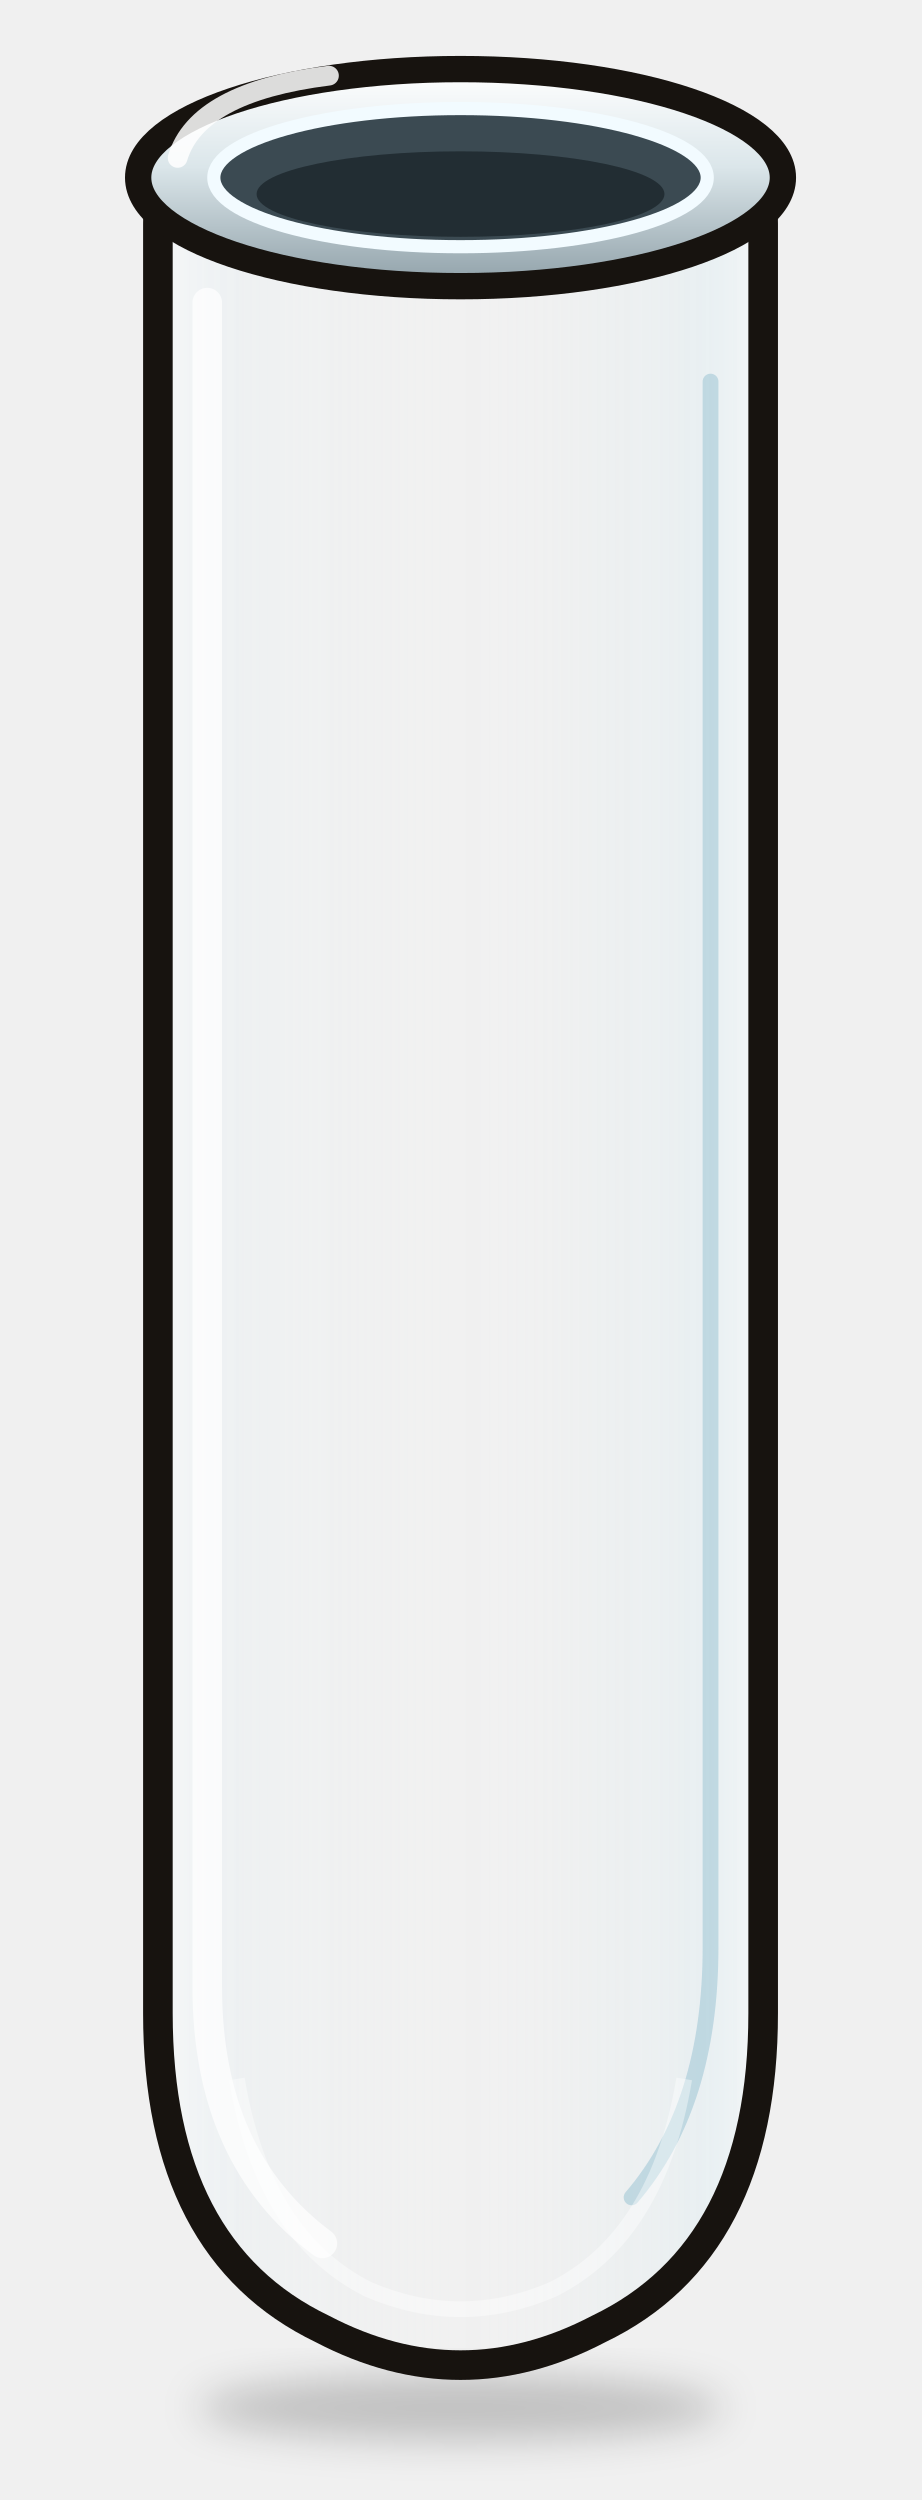
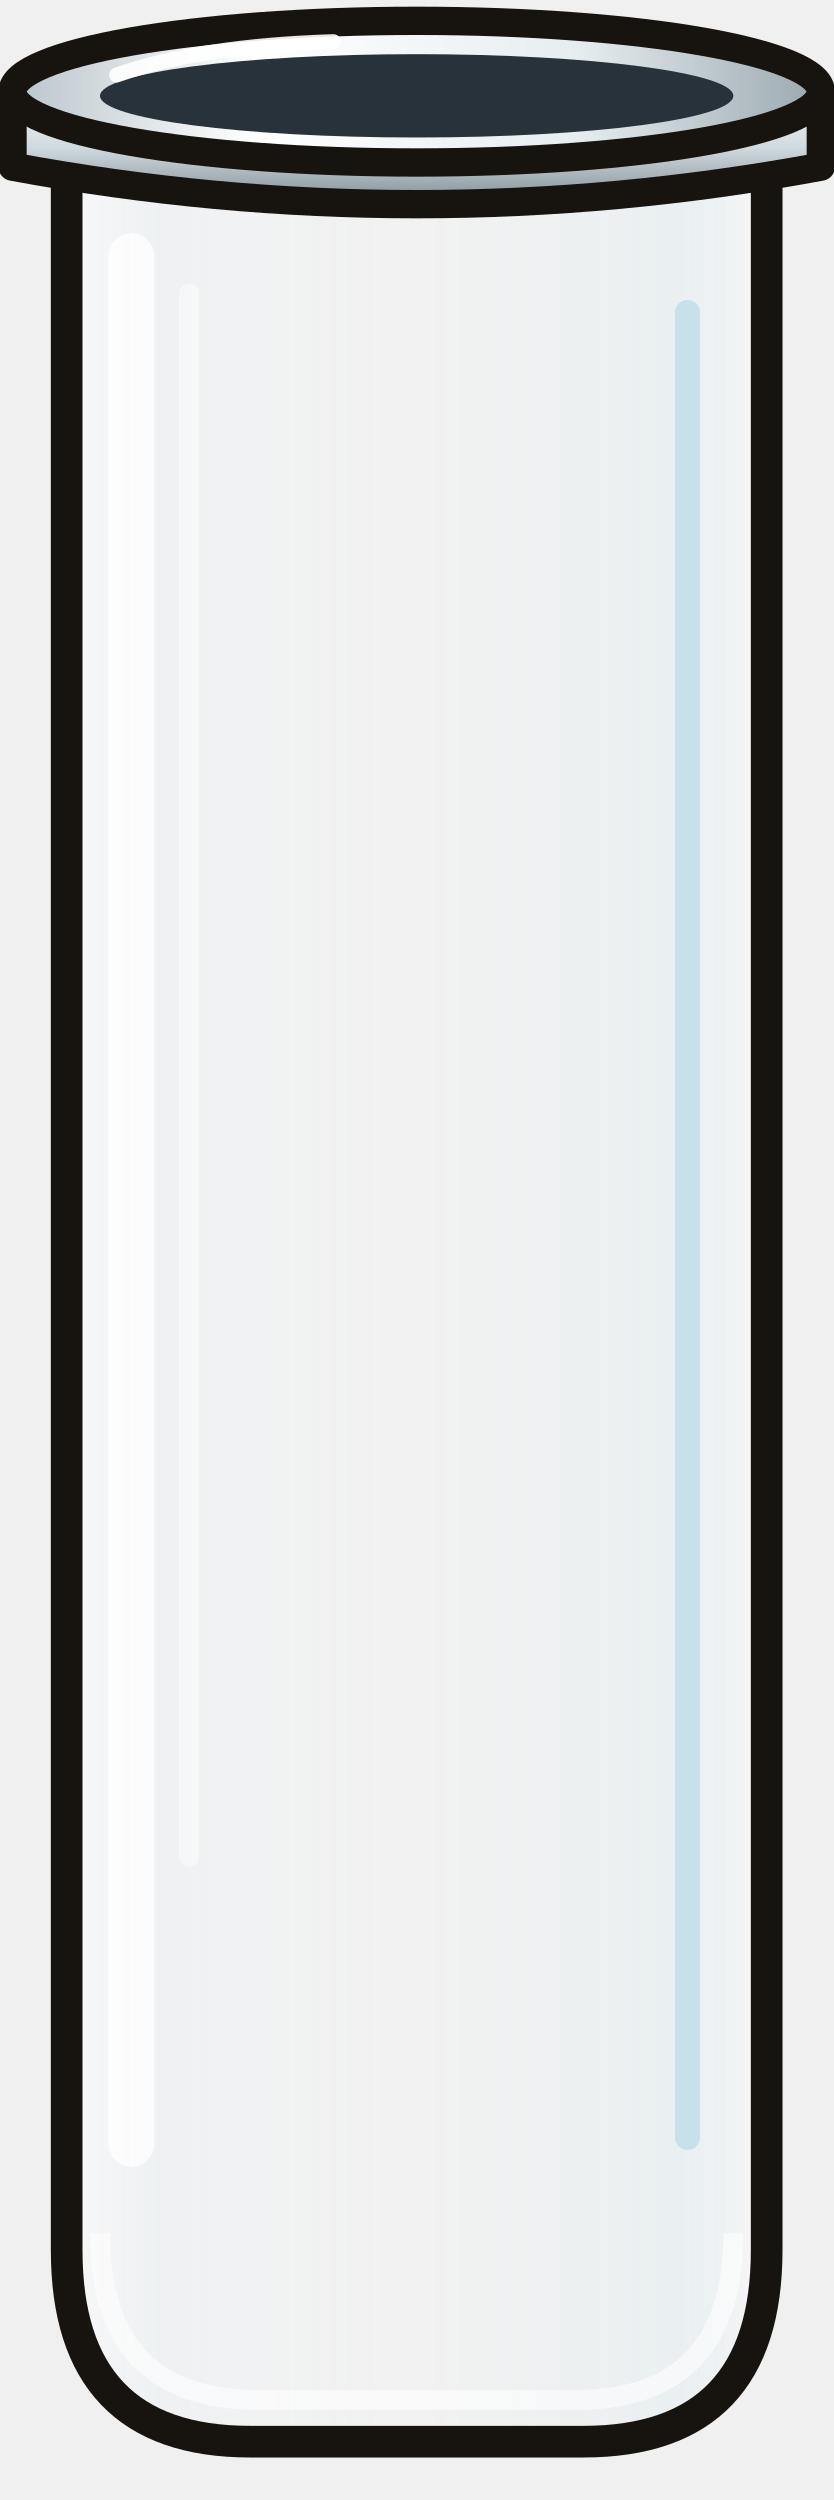
- <svg xmlns="http://www.w3.org/2000/svg" width="140" height="380" viewBox="0 0 140 380">
+ <svg xmlns="http://www.w3.org/2000/svg" width="100" height="300" viewBox="0 0 100 300">
  <defs>
-     <linearGradient id="glass" x1="0" y1="0" x2="1" y2="0">
-       <stop offset="0" stop-color="#fff" stop-opacity=".5" />
-       <stop offset=".14" stop-color="#e3f6ff" stop-opacity=".14" />
-       <stop offset=".52" stop-color="#fff" stop-opacity=".03" />
-       <stop offset=".86" stop-color="#bfe9f7" stop-opacity=".12" />
-       <stop offset="1" stop-color="#fff" stop-opacity=".48" />
+     <linearGradient id="gl" x1="0" y1="0" x2="1" y2="0">
+       <stop offset="0" stop-color="#fff" stop-opacity=".55" />
+       <stop offset=".14" stop-color="#eaf7ff" stop-opacity=".2" />
+       <stop offset=".5" stop-color="#fff" stop-opacity=".14" />
+       <stop offset=".86" stop-color="#cfeaf5" stop-opacity=".18" />
+       <stop offset="1" stop-color="#fff" stop-opacity=".5" />
    </linearGradient>
    <linearGradient id="rim" x1="0" y1="0" x2="0" y2="1">
-       <stop offset="0" stop-color="#fff" />
-       <stop offset=".45" stop-color="#dbe6ea" />
-       <stop offset="1" stop-color="#8fa0a8" />
+       <stop offset="0" stop-color="#fdfefe" />
+       <stop offset=".5" stop-color="#cfd9de" />
+       <stop offset="1" stop-color="#7f8d94" />
    </linearGradient>
-     <filter id="soft" x="-30%" y="-40%" width="160%" height="200%">
-       <feGaussianBlur stdDeviation="3" />
-     </filter>
+     <linearGradient id="rimtop" x1="0" y1="0" x2="1" y2="0">
+       <stop offset="0" stop-color="#b9c5cb" />
+       <stop offset=".3" stop-color="#ffffff" />
+       <stop offset=".7" stop-color="#e6edf0" />
+       <stop offset="1" stop-color="#9aa8af" />
+     </linearGradient>
  </defs>
-   <ellipse cx="70" cy="366" rx="40" ry="5" fill="#000" opacity=".2" filter="url(#soft)" />
-   <path d="M24 34 Q24 18 40 18 H100 Q116 18 116 34 V306 Q116 342 91 354 Q70 365 49 354 Q24 342 24 306 Z" fill="url(#glass)" stroke="#17130f" stroke-width="4.5" stroke-linejoin="round" />
-   <path d="M31.5 46 V302 Q31.5 328 49 341" fill="none" stroke="#fff" stroke-width="4.5" stroke-linecap="round" opacity=".7" />
-   <path d="M108 58 V296 Q108 320 96 334" fill="none" stroke="#9cc4d4" stroke-width="2.4" stroke-linecap="round" opacity=".55" />
-   <path d="M36 316 Q40 340 56 348 Q70 354 84 348 Q100 340 104 316" fill="none" stroke="#fff" stroke-width="2.4" opacity=".4" />
-   <ellipse cx="70" cy="27" rx="49" ry="16.5" fill="url(#rim)" stroke="#17130f" stroke-width="4" />
-   <ellipse cx="70" cy="27" rx="37.5" ry="10.5" fill="#3b4a52" stroke="#f2fbff" stroke-width="2" />
-   <ellipse cx="70" cy="29.5" rx="31" ry="6.5" fill="#222d33" />
-   <path d="M27 24 Q30 14 50 11.5" fill="none" stroke="#fff" stroke-width="3" stroke-linecap="round" opacity=".85" />
+   <path d="M8 14 H92 V270 Q92 293 70 293 H30 Q8 293 8 270 Z" fill="url(#gl)" stroke="#17130f" stroke-width="3.8" stroke-linejoin="round" />
+   <path d="M12 268 Q12 288 31 288 H69 Q88 288 88 268" fill="none" stroke="#fff" stroke-width="2.4" opacity=".55" />
+   <rect x="13" y="28" width="5.5" height="232" rx="2.75" fill="#fff" opacity=".78" />
+   <rect x="21.5" y="34" width="2.4" height="190" rx="1.2" fill="#fff" opacity=".45" />
+   <rect x="81" y="36" width="3" height="222" rx="1.5" fill="#a9d3e3" opacity=".55" />
+   <path d="M1.5 11 V20 Q50 29 98.5 20 V11 Z" fill="url(#rim)" stroke="#17130f" stroke-width="3.4" stroke-linejoin="round" />
+   <ellipse cx="50" cy="11" rx="48.5" ry="8.5" fill="url(#rimtop)" stroke="#17130f" stroke-width="3.4" />
+   <ellipse cx="50" cy="11.5" rx="38" ry="5" fill="#28323a" />
+   <path d="M14 9 Q24 5.5 40 5" fill="none" stroke="#fff" stroke-width="1.8" stroke-linecap="round" opacity=".9" />
</svg>
